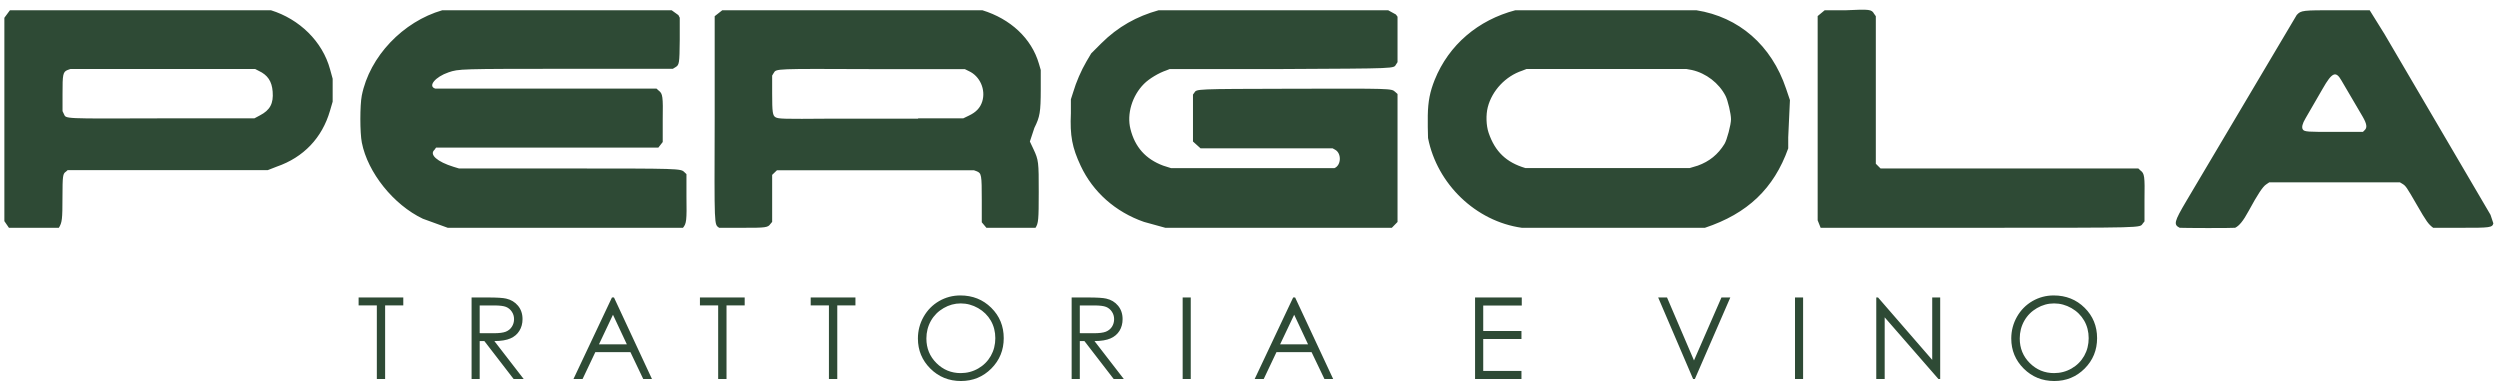
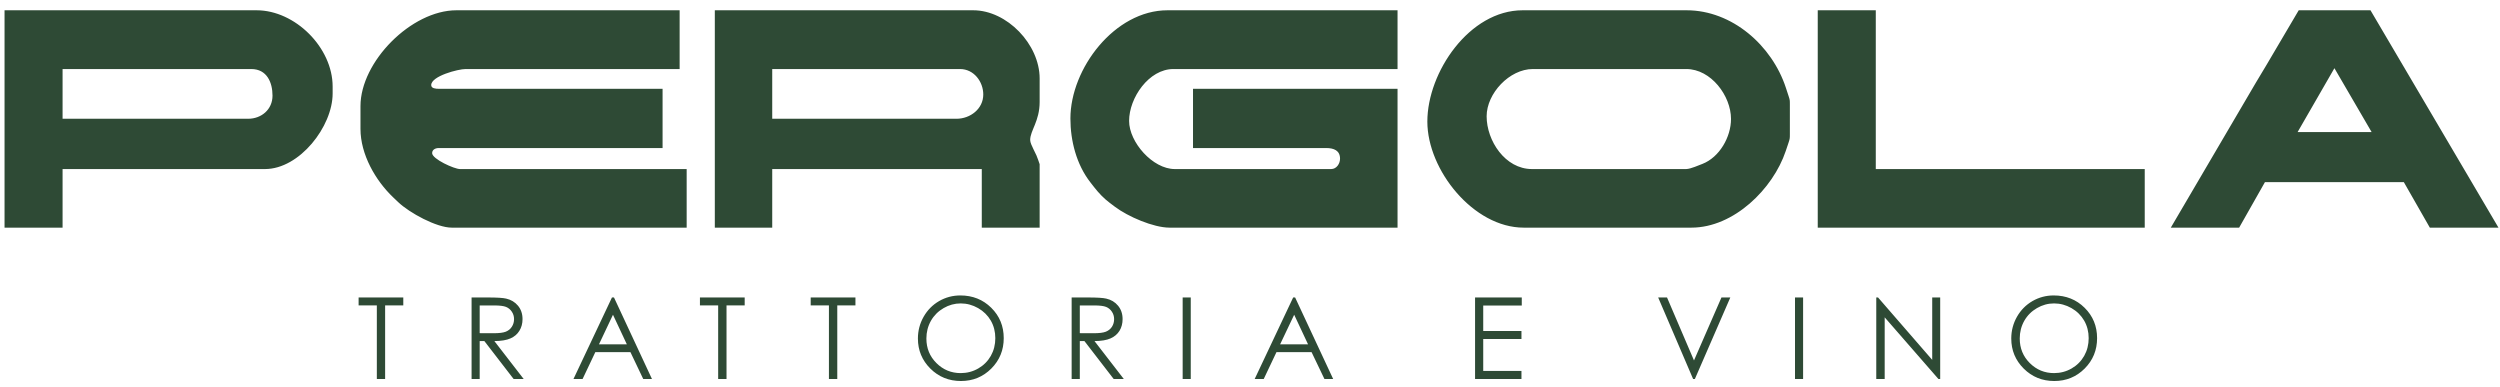
<svg xmlns="http://www.w3.org/2000/svg" viewBox="42 70 395 61">
-   <path d="M43.41 105.99L42.69 104.94L42.69 72.81L43.57 71.62L44.01 71.62L83.69 71.62L84.81 71.62C89.29 73.01 92.95 76.53 94.15 80.95L94.56 82.44L94.56 86.06L94.14 87.5C92.9 91.78 89.96 94.87 85.72 96.33L84.31 96.88L52.69 96.88L52.42 97.12C51.92 97.45 51.88 97.76 51.87 101.16C51.87 104.66 51.81 105.16 51.3 105.99L50.98 105.99L43.81 105.99L43.41 105.99ZM112.74 105.99L108.81 104.56C104.18 102.36 100.1 97.27 99.17 92.53C98.86 90.99 98.86 86.64 99.16 85.11C100.39 78.9 105.7 73.4 111.88 71.62L112.81 71.62L148.12 71.62L149.19 72.39L149.4 72.8L149.4 76.28C149.36 80.06 149.33 80.25 148.72 80.62L148.31 80.87L131.81 80.87C114.63 80.88 114.5 80.88 112.87 81.43C110.78 82.14 109.54 83.63 110.78 84L145.73 84L146.08 84.32C146.71 84.79 146.77 85.22 146.71 89L146.71 92.44L146.02 93.32L110.9 93.32L110.64 93.68C109.8 94.43 111.08 95.56 113.67 96.36L114.53 96.62L131.5 96.62C149.36 96.62 149.56 96.63 150.12 97.19L150.46 97.51L150.46 101.03C150.52 104.87 150.46 105.33 149.91 105.99L149.56 105.99L112.74 105.99ZM155.62 105.99C154.83 105.39 154.87 106.2 154.92 88.58L154.92 72.56L156.12 71.62L196.31 71.62L197.22 71.62C201.63 72.98 204.98 76.04 206.15 80.07L206.44 81.06L206.44 84.12C206.43 87.73 206.31 88.44 205.43 90.21L204.72 92.36L205.3 93.59C206.09 95.28 206.13 95.59 206.12 100.36C206.12 104.71 206.07 105.29 205.61 105.99L205.35 105.99L197.85 105.99L197.12 105.12L197.12 101.62C197.12 97.64 197.08 97.37 196.32 97.06L195.88 96.9L164.76 96.9L164 97.63L164 105.06L163.71 105.4C163.34 105.95 162.95 106 159.39 105.99L156.06 105.99L155.62 105.99ZM226.12 105.99L222.75 105.06C218.24 103.49 214.69 100.34 212.75 96.2C211.4 93.32 211.04 91.45 211.2 87.88L211.2 85.69L211.56 84.57C212.04 82.95 212.81 81.17 213.66 79.71L214.41 78.44L215.99 76.86C218.64 74.21 221.64 72.57 225.06 71.62L226.06 71.62L261.33 71.62L262.55 72.29L262.81 72.64L262.81 79.82L262.59 80.16C262.14 80.85 263.14 80.81 244.31 80.91L226.81 80.91L226.31 81.11C225.1 81.51 223.56 82.43 222.75 83.25C220.88 85.12 220.01 88 220.61 90.38C221.32 93.24 223.02 95.14 225.78 96.17L227.01 96.56L252.85 96.56C253.93 96.11 253.99 94.21 252.94 93.65L252.56 93.44L231.69 93.44L230.49 92.36L230.49 84.94L230.7 84.65C231.09 84.05 230.71 84.06 246 84.02C261.89 83.98 261.83 83.98 262.42 84.5L262.81 84.85L262.81 105.07L261.91 105.99L226.12 105.99ZM282.44 105.99C275.18 104.97 269.06 99.08 267.63 91.81L267.59 90.06L267.59 88.25C267.63 85.98 267.94 84.48 268.68 82.62C270.92 77.06 275.57 73.16 281.42 71.62L282.44 71.62L308.5 71.62L310.03 71.62C316.73 72.68 321.89 77.13 324.2 84.01L324.81 85.81L324.54 91.69L324.54 93.44C322.27 99.8 318.11 103.75 311.38 105.99L310.44 105.99L282.44 105.99ZM330.19 105.99L329.66 105.99L329.19 104.81L329.19 72.54L330.3 71.62L333.68 71.62C337.42 71.44 337.72 71.49 338.1 72.17L338.38 72.56L338.38 95.87L339.13 96.62L379.86 96.62L380.21 96.95C380.83 97.41 380.89 97.85 380.83 101.58L380.83 104.98L380.55 105.33C380.05 106.01 381.08 105.98 355 105.99L330.69 105.99L330.19 105.99ZM386.39 105.99C385.39 105.49 385.51 105.03 387.46 101.73L404.88 72.37C405.56 71.63 405.79 71.61 411.23 71.62L416.07 71.62L416.41 71.62L418.75 75.38L435.5 103.94L435.95 105.29C435.79 105.95 435.44 106 430.97 105.99L426.94 105.99L426.44 105.99C425.69 105.42 425.4 105.04 423.87 102.38C422.23 99.54 422.12 99.38 421.59 99.05L421.19 98.81L400.54 98.81L400.04 99.15C399.51 99.5 398.71 100.71 397.31 103.29C396.42 104.94 395.78 105.69 395.15 105.99C394.48 106.06 386.93 106.03 386.39 105.99ZM310.25 96.17C312.08 95.51 313.44 94.41 314.47 92.74C314.86 92.11 315.5 89.69 315.5 88.84C315.5 88 315 85.86 314.64 85.16C313.61 83.14 311.56 81.56 309.32 81.06L308.44 80.9L283.19 80.9L282.5 81.17C279.89 82.03 277.75 84.3 277.07 86.93C276.76 88.14 276.81 89.83 277.2 90.98C278.22 93.97 280 95.66 283 96.55L308.98 96.55L310.25 96.17ZM415.61 90.57C416.05 90.18 415.96 89.57 415.3 88.43L411.95 82.72C411.07 81.16 410.46 81.42 408.99 84L406.27 88.7C405.77 89.54 405.63 90.13 405.85 90.46C406.08 90.82 406.66 90.86 410.96 90.83L415.35 90.83L415.61 90.57ZM187.06 88.7L194.19 88.7L195.1 88.26C196.22 87.73 196.87 87.04 197.19 86.05C197.78 84.17 196.84 82.03 195.07 81.23L194.44 80.92L179.94 80.92C164.25 80.86 164.67 80.84 164.24 81.54L164 81.94L164 84.76C164 87.74 164.08 88.27 164.54 88.53C165.02 88.79 165.81 88.81 172.94 88.75L187.06 88.75ZM83.07 88.23C84.67 87.4 85.23 86.35 85.08 84.47C84.96 82.85 84.29 81.85 82.89 81.2L82.31 80.9L53.13 80.9L52.68 81.06C51.95 81.36 51.87 81.71 51.88 84.84L51.88 87.56L52.09 88C52.49 88.79 51.58 88.75 67.56 88.7L82.19 88.7L83.07 88.23Z" fill="#2e4a35" fill-rule="evenodd" />
+   <path d="M42.718 105.967L42.718 71.624L82.543 71.624C88.624 71.624 94.557 77.515 94.557 83.677L94.557 84.777C94.557 89.980 89.332 96.711 83.869 96.711L51.887 96.711L51.887 105.967L42.718 105.967ZM113.374 105.967C110.976 105.967 106.693 103.631 104.918 101.940L104.121 101.181C101.318 98.511 98.956 94.392 98.956 90.361L98.956 86.761C98.956 79.752 106.990 71.624 114.118 71.624L149.382 71.624L149.382 80.908L115.564 80.908C114.384 80.908 110.132 82.019 110.132 83.445C110.132 83.991 110.880 84.030 111.338 84.030L146.687 84.030L146.687 93.390L111.334 93.390C110.817 93.390 110.278 93.626 110.278 94.193C110.278 95.130 113.791 96.711 114.677 96.711L150.493 96.711L150.493 105.967L113.374 105.967ZM154.941 105.967L154.941 71.624L195.767 71.624C201.105 71.624 206.264 77.006 206.264 82.403L206.264 86.103C206.264 89.145 204.768 90.632 204.768 92.118C204.768 92.520 205.062 93.114 205.282 93.569L205.761 94.560C205.793 94.626 206.264 95.867 206.264 95.941L206.264 105.967L197.121 105.967L197.121 96.711L164.012 96.711L164.012 105.967L154.941 105.967ZM226.777 105.967C224.256 105.967 220.213 104.223 218.151 102.664L217.313 102.031C216.402 101.342 215.609 100.519 214.856 99.551L214.273 98.802C212.074 95.974 211.125 92.248 211.125 88.724C211.125 80.847 218.118 71.624 226.461 71.624L262.812 71.624L262.812 80.908L227.395 80.908C223.516 80.908 220.398 85.462 220.398 89.106C220.398 92.466 224.128 96.711 227.621 96.711L252.322 96.711C253.179 96.711 253.726 95.853 253.726 95.068C253.726 93.777 252.748 93.390 251.530 93.390L230.495 93.390L230.495 84.030L262.812 84.030L262.812 105.967L226.777 105.967ZM282.738 105.967C274.825 105.967 267.521 96.877 267.521 89.207C267.521 81.410 274.170 71.624 282.574 71.624L308.478 71.624C315.675 71.624 321.984 77.185 324.174 83.885L324.594 85.168C324.801 85.802 324.799 85.793 324.799 86.535L324.799 91.236C324.799 91.902 324.791 91.944 324.555 92.647L324.140 93.880C322.136 99.841 315.944 105.967 309.243 105.967L282.738 105.967ZM329.203 105.967L329.203 71.624L338.374 71.624L338.374 96.711L380.868 96.711L380.868 105.967L329.203 105.967ZM384.987 105.967L398.407 83.095C398.977 82.125 399.513 81.269 400.129 80.223L405.198 71.624L416.537 71.624L436.759 105.967L425.915 105.967L421.805 98.776L399.861 98.776L395.786 105.967L384.987 105.967ZM308.410 96.711C308.755 96.711 309.365 96.526 309.763 96.371L310.975 95.899C313.684 94.845 315.500 91.643 315.500 88.794C315.500 85.144 312.338 80.908 308.439 80.908L284.182 80.908C280.509 80.908 276.888 84.750 276.888 88.372C276.888 92.226 279.805 96.711 284.053 96.711L308.410 96.711ZM416.715 90.866L410.838 80.775L405.022 90.866L416.715 90.866ZM193.131 88.764C195.281 88.764 197.357 87.219 197.357 84.928C197.357 82.914 195.879 80.908 193.689 80.908L164.012 80.908L164.012 88.764L193.131 88.764ZM81.206 88.764C83.304 88.764 85.057 87.296 85.057 85.117C85.057 83.053 84.190 80.908 81.699 80.908L51.887 80.908L51.887 88.764L81.206 88.764Z" fill="#2e4a35" fill-rule="evenodd" />
  <path d="M98.66 118.25V117H105.72V118.25H102.85V129.88H101.54V118.25Z M116.51 117H119.07Q121.22 117 121.98 117.18Q123.12 117.44 123.84 118.3Q124.56 119.16 124.56 120.42Q124.56 121.47 124.06 122.27Q123.57 123.07 122.65 123.47Q121.73 123.88 120.11 123.89L124.74 129.88H123.15L118.53 123.89H117.79V129.88H116.51ZM117.79 118.26V122.64L120.01 122.65Q121.29 122.65 121.91 122.41Q122.53 122.16 122.87 121.63Q123.22 121.09 123.22 120.42Q123.22 119.77 122.87 119.25Q122.52 118.72 121.95 118.49Q121.38 118.26 120.06 118.26Z M139.01 117 145.01 129.88H143.63L141.61 125.64H136.06L134.05 129.88H132.61L138.69 117ZM138.85 119.73 136.64 124.4H141.04Z M152.59 118.25V117H159.66V118.25H156.79V129.88H155.47V118.25Z M170.09 118.25V117H177.16V118.25H174.29V129.88H172.97V118.25Z M193.73 116.68Q196.65 116.68 198.62 118.63Q200.59 120.58 200.59 123.43Q200.59 126.26 198.63 128.23Q196.66 130.2 193.83 130.2Q190.97 130.2 189 128.24Q187.03 126.28 187.03 123.49Q187.03 121.64 187.93 120.05Q188.83 118.47 190.38 117.57Q191.93 116.68 193.73 116.68ZM193.79 117.94Q192.36 117.94 191.09 118.68Q189.81 119.42 189.09 120.68Q188.37 121.95 188.37 123.49Q188.37 125.79 189.96 127.37Q191.55 128.95 193.79 128.95Q195.29 128.95 196.56 128.22Q197.83 127.49 198.55 126.23Q199.26 124.97 199.26 123.43Q199.26 121.9 198.55 120.66Q197.83 119.42 196.54 118.68Q195.24 117.94 193.79 117.94Z M211.32 117H213.88Q216.03 117 216.79 117.18Q217.94 117.44 218.65 118.3Q219.37 119.16 219.37 120.42Q219.37 121.47 218.88 122.27Q218.38 123.07 217.46 123.47Q216.54 123.88 214.93 123.89L219.56 129.88H217.96L213.34 123.89H212.61V129.88H211.32ZM212.61 118.26V122.64L214.82 122.65Q216.11 122.65 216.72 122.41Q217.34 122.16 217.69 121.63Q218.03 121.09 218.03 120.42Q218.03 119.77 217.68 119.25Q217.33 118.72 216.76 118.49Q216.19 118.26 214.87 118.26Z M228.86 117H230.14V129.88H228.86Z M246.63 117 252.64 129.88H251.26L249.23 125.64H243.68L241.67 129.88H240.24L246.32 117ZM246.48 119.73 244.26 124.4H248.67Z M275.06 117H282.44V118.27H276.35V122.3H282.39V123.56H276.35V128.61H282.39V129.88H275.06Z M303.99 117H305.39L309.65 126.95L313.99 117H315.39L309.79 129.88H309.51Z M325.61 117H326.89V129.88H325.61Z M338.45 129.88V117H338.73L347.29 126.86V117H348.55V129.88H348.27L339.78 120.14V129.88Z M366.48 116.68Q369.4 116.68 371.37 118.63Q373.34 120.58 373.34 123.43Q373.34 126.26 371.38 128.23Q369.41 130.2 366.58 130.2Q363.72 130.2 361.75 128.24Q359.78 126.28 359.78 123.49Q359.78 121.64 360.68 120.05Q361.58 118.47 363.13 117.57Q364.68 116.68 366.48 116.68ZM366.54 117.94Q365.11 117.94 363.84 118.68Q362.56 119.42 361.84 120.68Q361.12 121.95 361.12 123.49Q361.12 125.79 362.71 127.37Q364.3 128.95 366.54 128.95Q368.04 128.95 369.31 128.22Q370.58 127.49 371.3 126.23Q372.01 124.97 372.01 123.43Q372.01 121.9 371.3 120.66Q370.58 119.42 369.29 118.68Q367.99 117.94 366.54 117.94Z" fill="#2e4a35" />
</svg>
